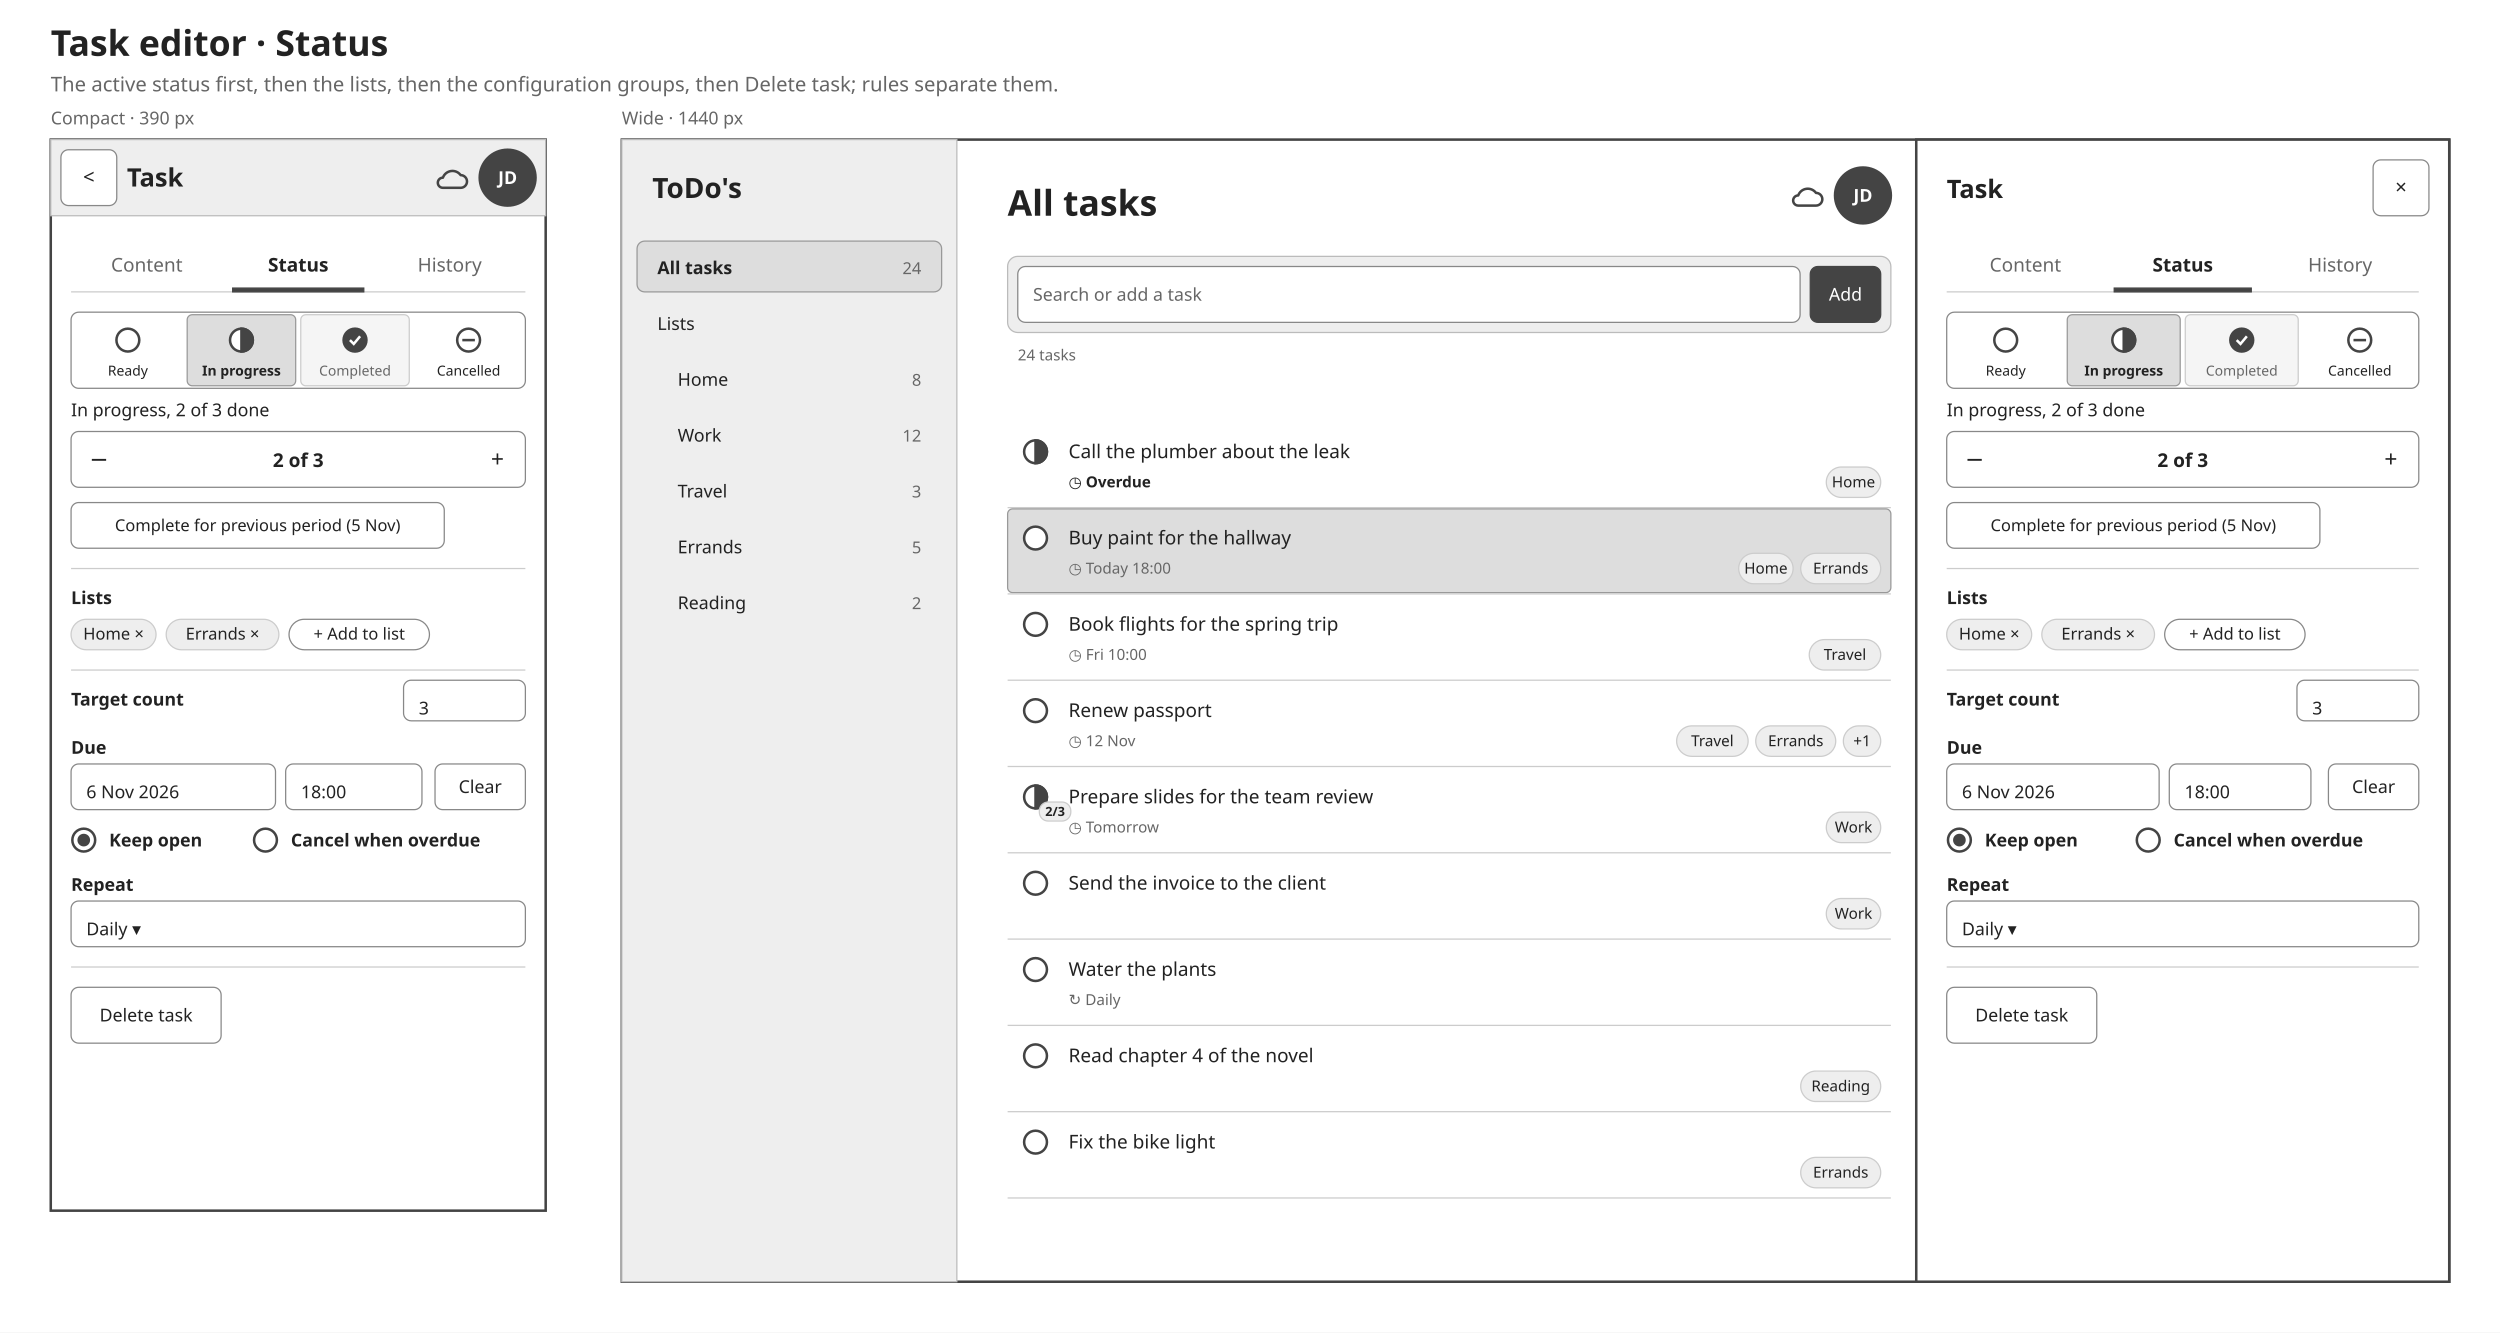
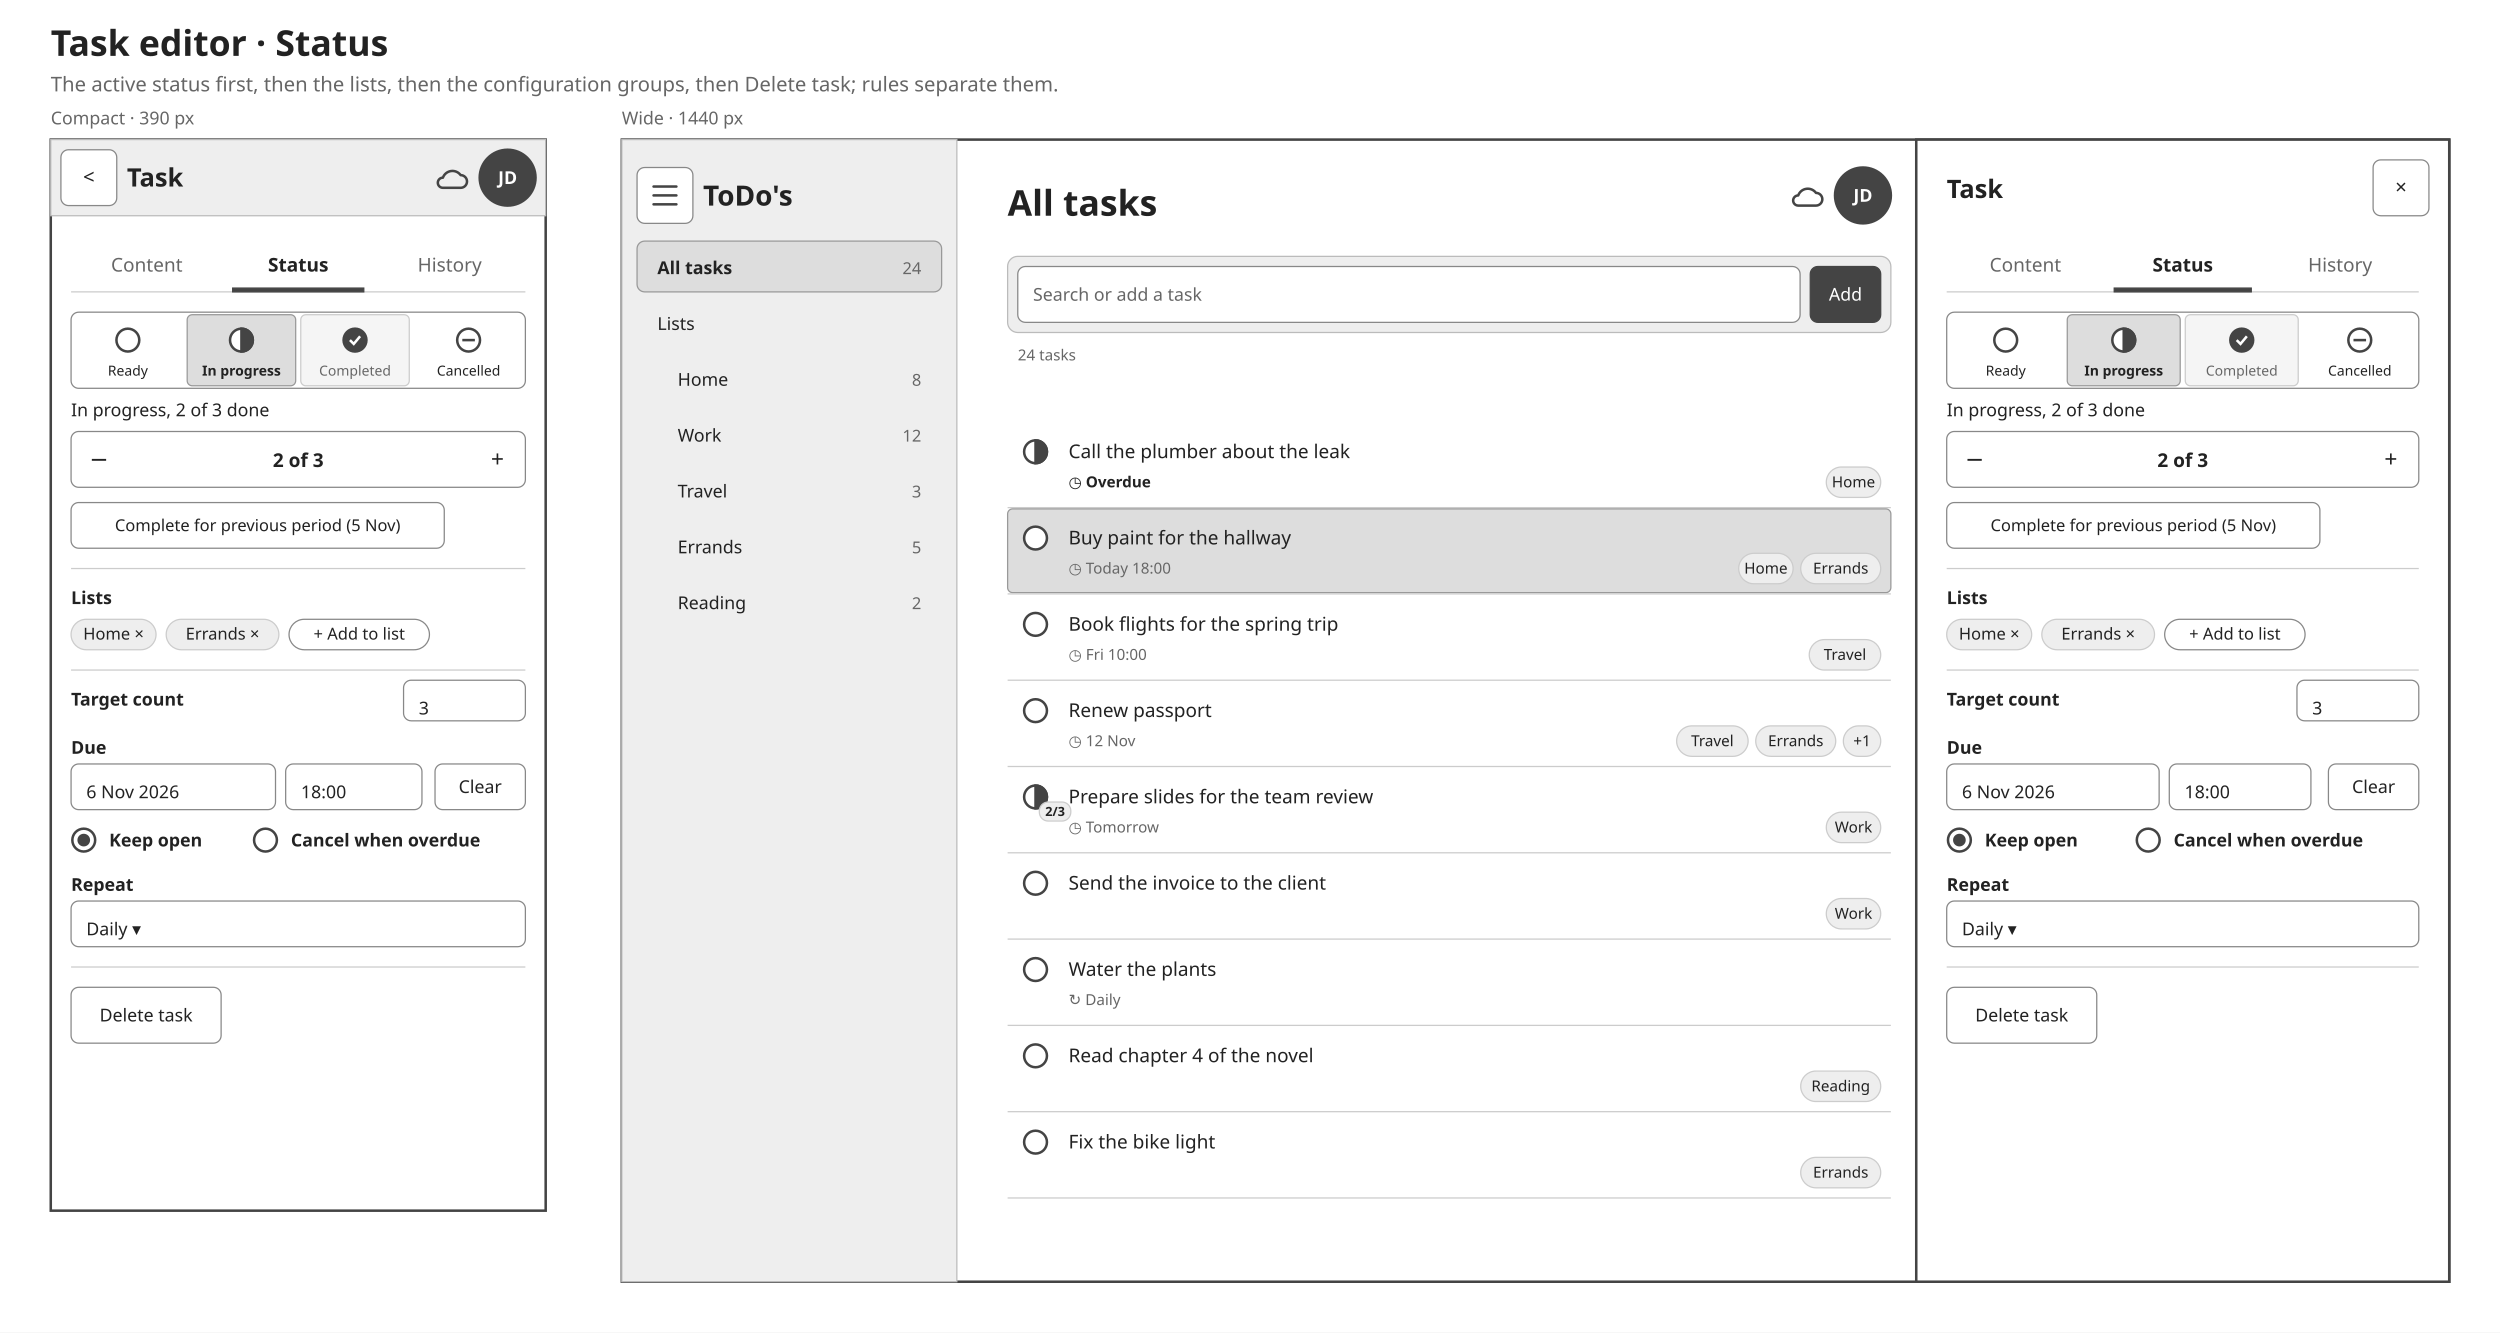
<svg xmlns="http://www.w3.org/2000/svg" width="1970" height="1050" viewBox="0 0 1970 1050">
  <style>
text { font-family: sans-serif; fill: #222222; }
.muted { fill: #666666; }
.on-primary { fill: #ffffff; }
.bold { font-weight: bold; }
rect.frame { fill: #ffffff; stroke: #444444; stroke-width: 2; }
.bar { fill: #eeeeee; stroke: #bbbbbb; }
.box { fill: #f5f5f5; stroke: #bbbbbb; }
.control { fill: #ffffff; stroke: #888888; }
.disabled { fill: #f5f5f5; stroke: #cccccc; }
.primary { fill: #444444; stroke: #444444; }
.selected { fill: #dddddd; stroke: #999999; }
.chip { fill: #eeeeee; stroke: #cccccc; }
.signal { fill: #ffffff; stroke: #222222; stroke-width: 2; }
.scrim { fill: #888888; fill-opacity: 0.5; }
.rule { stroke: #cccccc; }
.drop { stroke: #222222; stroke-width: 3; }
.icon { fill: #ffffff; stroke: #444444; stroke-width: 2; }
.icon-fill { fill: #444444; stroke: #444444; stroke-width: 2; }
.icon-mark { fill: none; stroke: #ffffff; stroke-width: 2; }
.icon-line { stroke: #444444; stroke-width: 2; }
.icon-line-open { fill: none; stroke: #444444; stroke-width: 2; stroke-linecap: round; stroke-linejoin: round; }
+ .tooltip { fill: #222222; stroke: #222222; }
  </style>
  <rect x="0" y="0" width="1970" height="1050" fill="#ffffff" />
  <text x="40" y="44" font-size="28" class="bold">Task editor · Status</text>
  <text x="40" y="72" font-size="16" class="muted">The active status first, then the lists, then the configuration groups, then Delete task; rules separate them.</text>
  <text x="40" y="98" font-size="14" class="muted">Compact · 390 px</text>
  <text x="490" y="98" font-size="14" class="muted">Wide · 1440 px</text>
  <g class="frame" data-width="390" data-height="844" transform="translate(40 110)">
    <rect x="0" y="0" width="390" height="844" rx="0" class="frame" />
    <rect x="0" y="0" width="390" height="60" rx="0" class="bar" />
    <rect x="8" y="8" width="44" height="44" rx="6" class="control" />
    <text x="30" y="35" font-size="16" text-anchor="middle">&lt;</text>
    <circle cx="360" cy="30" r="22" class="icon-fill" />
    <text x="360" y="35" font-size="14" class="on-primary bold" text-anchor="middle">JD</text>
    <path d="M 309 38 H 323 A 5 5 0 0 0 323 28 A 8 8 0 0 0 309 30 A 4 4 0 0 0 309 38 Z" class="icon-line-open" />
    <text x="60" y="37" font-size="20" class="bold">Task</text>
    <text x="75.667" y="104" font-size="15" class="muted" text-anchor="middle">Content</text>
    <text x="195" y="104" font-size="15" class="bold" text-anchor="middle">Status</text>
    <text x="314.333" y="104" font-size="15" class="muted" text-anchor="middle">History</text>
    <line x1="16" y1="120" x2="374" y2="120" class="rule" />
    <rect x="143.333" y="117" width="103.333" height="3" rx="0" class="primary" />
    <rect x="16" y="136" width="358" height="60" rx="6" class="control" />
    <circle cx="60.75" cy="158" r="9" class="icon" />
    <text x="60.75" y="186" font-size="11" text-anchor="middle">Ready</text>
    <rect x="107.5" y="138" width="85.5" height="56" rx="4" class="selected" />
    <circle cx="150.25" cy="158" r="9" class="icon" />
    <path d="M150.25 149 A9 9 0 0 1 150.25 167 Z" class="icon-fill" />
    <text x="150.25" y="186" font-size="11" class="bold" text-anchor="middle">In progress</text>
    <rect x="197" y="138" width="85.5" height="56" rx="4" class="disabled" />
    <circle cx="239.75" cy="158" r="9" class="icon-fill" />
    <path d="M235.75 158 l3 3 l5 -6" class="icon-mark" />
    <text x="239.75" y="186" font-size="11" class="muted" text-anchor="middle">Completed</text>
    <circle cx="329.25" cy="158" r="9" class="icon" />
    <line x1="324.3" y1="158" x2="334.2" y2="158" class="icon-line" />
    <text x="329.25" y="186" font-size="11" text-anchor="middle">Cancelled</text>
    <text x="16" y="218" font-size="14">In progress, 2 of 3 done</text>
    <rect x="16" y="230" width="358" height="44" rx="6" class="control" />
    <text x="38" y="258" font-size="18" text-anchor="middle">−</text>
    <text x="195" y="258" font-size="15" class="bold" text-anchor="middle">2 of 3</text>
    <text x="352" y="258" font-size="18" text-anchor="middle">+</text>
    <rect x="16" y="286" width="294.08" height="36" rx="6" class="control" />
    <text x="163.04" y="308.55" font-size="13" text-anchor="middle">Complete for previous period (5 Nov)</text>
    <line x1="16" y1="338" x2="374" y2="338" class="rule" />
    <text x="16" y="366" font-size="14" class="bold">Lists</text>
    <rect x="16" y="378" width="66.96" height="24" rx="12" class="chip" />
    <text x="49.48" y="394" font-size="13" text-anchor="middle">Home  ×</text>
    <rect x="90.96" y="378" width="88.8" height="24" rx="12" class="chip" />
    <text x="135.36" y="394" font-size="13" text-anchor="middle">Errands  ×</text>
    <rect x="187.76" y="378" width="110.64" height="24" rx="12" class="control" />
    <text x="243.08" y="394" font-size="13" text-anchor="middle">+ Add to list</text>
    <line x1="16" y1="418" x2="374" y2="418" class="rule" />
    <text x="16" y="446" font-size="14" class="bold">Target count</text>
    <rect x="278" y="426" width="96" height="32" rx="6" class="control" />
    <text x="290" y="453" font-size="14">3</text>
    <text x="16" y="484" font-size="14" class="bold">Due</text>
    <rect x="16" y="492" width="161.1" height="36" rx="6" class="control" />
    <text x="28" y="519" font-size="14">6 Nov 2026</text>
    <rect x="185.1" y="492" width="107.4" height="36" rx="6" class="control" />
    <text x="197.1" y="519" font-size="14">18:00</text>
    <rect x="302.8" y="492" width="71.2" height="36" rx="6" class="control" />
    <text x="338.4" y="514.9" font-size="14" text-anchor="middle">Clear</text>
    <circle cx="26" cy="552" r="9" class="icon" />
    <circle cx="26" cy="552" r="4" class="icon-fill" />
    <text x="46" y="557" font-size="14" class="bold">Keep open</text>
    <circle cx="169.2" cy="552" r="9" class="icon" />
    <text x="189.2" y="557" font-size="14" class="bold">Cancel when overdue</text>
    <text x="16" y="592" font-size="14" class="bold">Repeat</text>
    <rect x="16" y="600" width="358" height="36" rx="6" class="control" />
    <text x="28" y="627" font-size="14">Daily ▾</text>
    <line x1="16" y1="652" x2="374" y2="652" class="rule" />
    <rect x="16" y="668" width="118.24" height="44" rx="6" class="control" />
    <text x="75.12" y="694.9" font-size="14" text-anchor="middle">Delete task</text>
  </g>
  <g class="frame" data-width="1440" data-height="900" transform="translate(490 110)">
    <rect x="0" y="0" width="1440" height="900" rx="0" class="frame" />
    <rect x="0" y="0" width="264" height="900" rx="0" class="bar" />
-     <text x="24" y="46" font-size="22" class="bold">ToDo's</text>
+     <rect x="12" y="22" width="44" height="44" rx="6" class="control" />
+     <path d="M 25 37 H 43" class="icon-line-open" />
+     <path d="M 25 44 H 43" class="icon-line-open" />
+     <path d="M 25 51 H 43" class="icon-line-open" />
+     <text x="64" y="52" font-size="22" class="bold">ToDo's</text>
    <rect x="12" y="80" width="240" height="40" rx="6" class="selected" />
    <text x="28" y="106" font-size="14" class="bold">All tasks</text>
    <text x="236" y="106" font-size="13" class="muted" text-anchor="end">24</text>
    <text x="28" y="150" font-size="14">Lists</text>
    <text x="44" y="194" font-size="14">Home</text>
    <text x="236" y="194" font-size="13" class="muted" text-anchor="end">8</text>
    <text x="44" y="238" font-size="14">Work</text>
    <text x="236" y="238" font-size="13" class="muted" text-anchor="end">12</text>
    <text x="44" y="282" font-size="14">Travel</text>
    <text x="236" y="282" font-size="13" class="muted" text-anchor="end">3</text>
    <text x="44" y="326" font-size="14">Errands</text>
    <text x="236" y="326" font-size="13" class="muted" text-anchor="end">5</text>
    <text x="44" y="370" font-size="14">Reading</text>
    <text x="236" y="370" font-size="13" class="muted" text-anchor="end">2</text>
    <circle cx="978" cy="44" r="22" class="icon-fill" />
    <text x="978" y="49" font-size="14" class="on-primary bold" text-anchor="middle">JD</text>
    <path d="M 927 52 H 941 A 5 5 0 0 0 941 42 A 8 8 0 0 0 927 44 A 4 4 0 0 0 927 52 Z" class="icon-line-open" />
    <text x="304" y="60" font-size="28" class="bold">All tasks</text>
    <rect x="304" y="92" width="696" height="60" rx="8" class="bar" />
    <rect x="936.48" y="100" width="55.52" height="44" rx="6" class="primary" />
    <text x="964.24" y="126.9" font-size="14" class="on-primary" text-anchor="middle">Add</text>
    <rect x="312" y="100" width="616.48" height="44" rx="6" class="control" />
    <text x="324" y="127" font-size="14" class="muted">Search or add a task</text>
    <text x="312" y="174" font-size="12" class="muted">24 tasks</text>
    <line x1="304" y1="290" x2="1000" y2="290" class="rule" />
    <circle cx="326" cy="246" r="9" class="icon" />
    <path d="M326 237 A9 9 0 0 1 326 255 Z" class="icon-fill" />
    <text x="352" y="251" font-size="15">Call the plumber about the leak</text>
    <text x="352" y="274" font-size="12" class="bold">◷ Overdue</text>
    <rect x="949.12" y="258" width="42.88" height="24" rx="12" class="chip" />
    <text x="970.56" y="274" font-size="12" text-anchor="middle">Home</text>
    <rect x="304" y="291" width="696" height="66" rx="4" class="selected" />
    <line x1="304" y1="358" x2="1000" y2="358" class="rule" />
    <circle cx="326" cy="314" r="9" class="icon" />
    <text x="352" y="319" font-size="15">Buy paint for the hallway</text>
    <text x="352" y="342" font-size="12" class="muted">◷ Today 18:00</text>
    <rect x="928.96" y="326" width="63.04" height="24" rx="12" class="chip" />
    <text x="960.48" y="342" font-size="12" text-anchor="middle">Errands</text>
    <rect x="880.08" y="326" width="42.88" height="24" rx="12" class="chip" />
    <text x="901.52" y="342" font-size="12" text-anchor="middle">Home</text>
    <line x1="304" y1="426" x2="1000" y2="426" class="rule" />
    <circle cx="326" cy="382" r="9" class="icon" />
    <text x="352" y="387" font-size="15">Book flights for the spring trip</text>
    <text x="352" y="410" font-size="12" class="muted">◷ Fri 10:00</text>
    <rect x="935.68" y="394" width="56.32" height="24" rx="12" class="chip" />
    <text x="963.84" y="410" font-size="12" text-anchor="middle">Travel</text>
    <line x1="304" y1="494" x2="1000" y2="494" class="rule" />
    <circle cx="326" cy="450" r="9" class="icon" />
    <text x="352" y="455" font-size="15">Renew passport</text>
    <text x="352" y="478" font-size="12" class="muted">◷ 12 Nov</text>
    <rect x="962.56" y="462" width="29.44" height="24" rx="12" class="chip" />
    <text x="977.28" y="478" font-size="12" text-anchor="middle">+1</text>
    <rect x="893.52" y="462" width="63.04" height="24" rx="12" class="chip" />
    <text x="925.04" y="478" font-size="12" text-anchor="middle">Errands</text>
    <rect x="831.2" y="462" width="56.32" height="24" rx="12" class="chip" />
    <text x="859.36" y="478" font-size="12" text-anchor="middle">Travel</text>
    <line x1="304" y1="562" x2="1000" y2="562" class="rule" />
    <circle cx="326" cy="518" r="9" class="icon" />
    <path d="M326 509 A9 9 0 0 1 326 527 Z" class="icon-fill" />
    <rect x="329" y="522" width="24.8" height="15" rx="7" class="chip" />
    <text x="341.4" y="533" font-size="10" class="bold" text-anchor="middle">2/3</text>
    <text x="352" y="523" font-size="15">Prepare slides for the team review</text>
    <text x="352" y="546" font-size="12" class="muted">◷ Tomorrow</text>
    <rect x="949.12" y="530" width="42.88" height="24" rx="12" class="chip" />
    <text x="970.56" y="546" font-size="12" text-anchor="middle">Work</text>
    <line x1="304" y1="630" x2="1000" y2="630" class="rule" />
    <circle cx="326" cy="586" r="9" class="icon" />
    <text x="352" y="591" font-size="15">Send the invoice to the client</text>
    <rect x="949.12" y="598" width="42.88" height="24" rx="12" class="chip" />
    <text x="970.56" y="614" font-size="12" text-anchor="middle">Work</text>
    <line x1="304" y1="698" x2="1000" y2="698" class="rule" />
    <circle cx="326" cy="654" r="9" class="icon" />
    <text x="352" y="659" font-size="15">Water the plants</text>
    <text x="352" y="682" font-size="12" class="muted">↻ Daily</text>
    <line x1="304" y1="766" x2="1000" y2="766" class="rule" />
    <circle cx="326" cy="722" r="9" class="icon" />
    <text x="352" y="727" font-size="15">Read chapter 4 of the novel</text>
    <rect x="928.96" y="734" width="63.04" height="24" rx="12" class="chip" />
    <text x="960.48" y="750" font-size="12" text-anchor="middle">Reading</text>
    <line x1="304" y1="834" x2="1000" y2="834" class="rule" />
    <circle cx="326" cy="790" r="9" class="icon" />
    <text x="352" y="795" font-size="15">Fix the bike light</text>
    <rect x="928.96" y="802" width="63.04" height="24" rx="12" class="chip" />
    <text x="960.48" y="818" font-size="12" text-anchor="middle">Errands</text>
    <rect x="1020" y="0" width="420" height="900" rx="0" class="frame" />
    <text x="1044" y="46" font-size="20" class="bold">Task</text>
    <rect x="1380" y="16" width="44" height="44" rx="6" class="control" />
    <text x="1402" y="43" font-size="16" text-anchor="middle">×</text>
    <text x="1106" y="104" font-size="15" class="muted" text-anchor="middle">Content</text>
    <text x="1230" y="104" font-size="15" class="bold" text-anchor="middle">Status</text>
    <text x="1354" y="104" font-size="15" class="muted" text-anchor="middle">History</text>
    <line x1="1044" y1="120" x2="1416" y2="120" class="rule" />
    <rect x="1176" y="117" width="108" height="3" rx="0" class="primary" />
    <rect x="1044" y="136" width="372" height="60" rx="6" class="control" />
    <circle cx="1090.5" cy="158" r="9" class="icon" />
    <text x="1090.5" y="186" font-size="11" text-anchor="middle">Ready</text>
    <rect x="1139" y="138" width="89" height="56" rx="4" class="selected" />
    <circle cx="1183.5" cy="158" r="9" class="icon" />
    <path d="M1183.5 149 A9 9 0 0 1 1183.5 167 Z" class="icon-fill" />
    <text x="1183.5" y="186" font-size="11" class="bold" text-anchor="middle">In progress</text>
    <rect x="1232" y="138" width="89" height="56" rx="4" class="disabled" />
    <circle cx="1276.5" cy="158" r="9" class="icon-fill" />
    <path d="M1272.5 158 l3 3 l5 -6" class="icon-mark" />
    <text x="1276.5" y="186" font-size="11" class="muted" text-anchor="middle">Completed</text>
    <circle cx="1369.5" cy="158" r="9" class="icon" />
    <line x1="1364.55" y1="158" x2="1374.45" y2="158" class="icon-line" />
    <text x="1369.5" y="186" font-size="11" text-anchor="middle">Cancelled</text>
    <text x="1044" y="218" font-size="14">In progress, 2 of 3 done</text>
    <rect x="1044" y="230" width="372" height="44" rx="6" class="control" />
    <text x="1066" y="258" font-size="18" text-anchor="middle">−</text>
    <text x="1230" y="258" font-size="15" class="bold" text-anchor="middle">2 of 3</text>
    <text x="1394" y="258" font-size="18" text-anchor="middle">+</text>
    <rect x="1044" y="286" width="294.08" height="36" rx="6" class="control" />
    <text x="1191.04" y="308.55" font-size="13" text-anchor="middle">Complete for previous period (5 Nov)</text>
    <line x1="1044" y1="338" x2="1416" y2="338" class="rule" />
    <text x="1044" y="366" font-size="14" class="bold">Lists</text>
    <rect x="1044" y="378" width="66.96" height="24" rx="12" class="chip" />
    <text x="1077.48" y="394" font-size="13" text-anchor="middle">Home  ×</text>
    <rect x="1118.96" y="378" width="88.8" height="24" rx="12" class="chip" />
    <text x="1163.36" y="394" font-size="13" text-anchor="middle">Errands  ×</text>
    <rect x="1215.76" y="378" width="110.64" height="24" rx="12" class="control" />
    <text x="1271.08" y="394" font-size="13" text-anchor="middle">+ Add to list</text>
    <line x1="1044" y1="418" x2="1416" y2="418" class="rule" />
    <text x="1044" y="446" font-size="14" class="bold">Target count</text>
    <rect x="1320" y="426" width="96" height="32" rx="6" class="control" />
    <text x="1332" y="453" font-size="14">3</text>
    <text x="1044" y="484" font-size="14" class="bold">Due</text>
    <rect x="1044" y="492" width="167.4" height="36" rx="6" class="control" />
    <text x="1056" y="519" font-size="14">6 Nov 2026</text>
    <rect x="1219.4" y="492" width="111.6" height="36" rx="6" class="control" />
    <text x="1231.4" y="519" font-size="14">18:00</text>
    <rect x="1344.8" y="492" width="71.2" height="36" rx="6" class="control" />
    <text x="1380.4" y="514.9" font-size="14" text-anchor="middle">Clear</text>
    <circle cx="1054" cy="552" r="9" class="icon" />
    <circle cx="1054" cy="552" r="4" class="icon-fill" />
    <text x="1074" y="557" font-size="14" class="bold">Keep open</text>
    <circle cx="1202.8" cy="552" r="9" class="icon" />
    <text x="1222.8" y="557" font-size="14" class="bold">Cancel when overdue</text>
    <text x="1044" y="592" font-size="14" class="bold">Repeat</text>
    <rect x="1044" y="600" width="372" height="36" rx="6" class="control" />
    <text x="1056" y="627" font-size="14">Daily ▾</text>
    <line x1="1044" y1="652" x2="1416" y2="652" class="rule" />
    <rect x="1044" y="668" width="118.24" height="44" rx="6" class="control" />
    <text x="1103.12" y="694.9" font-size="14" text-anchor="middle">Delete task</text>
  </g>
</svg>
